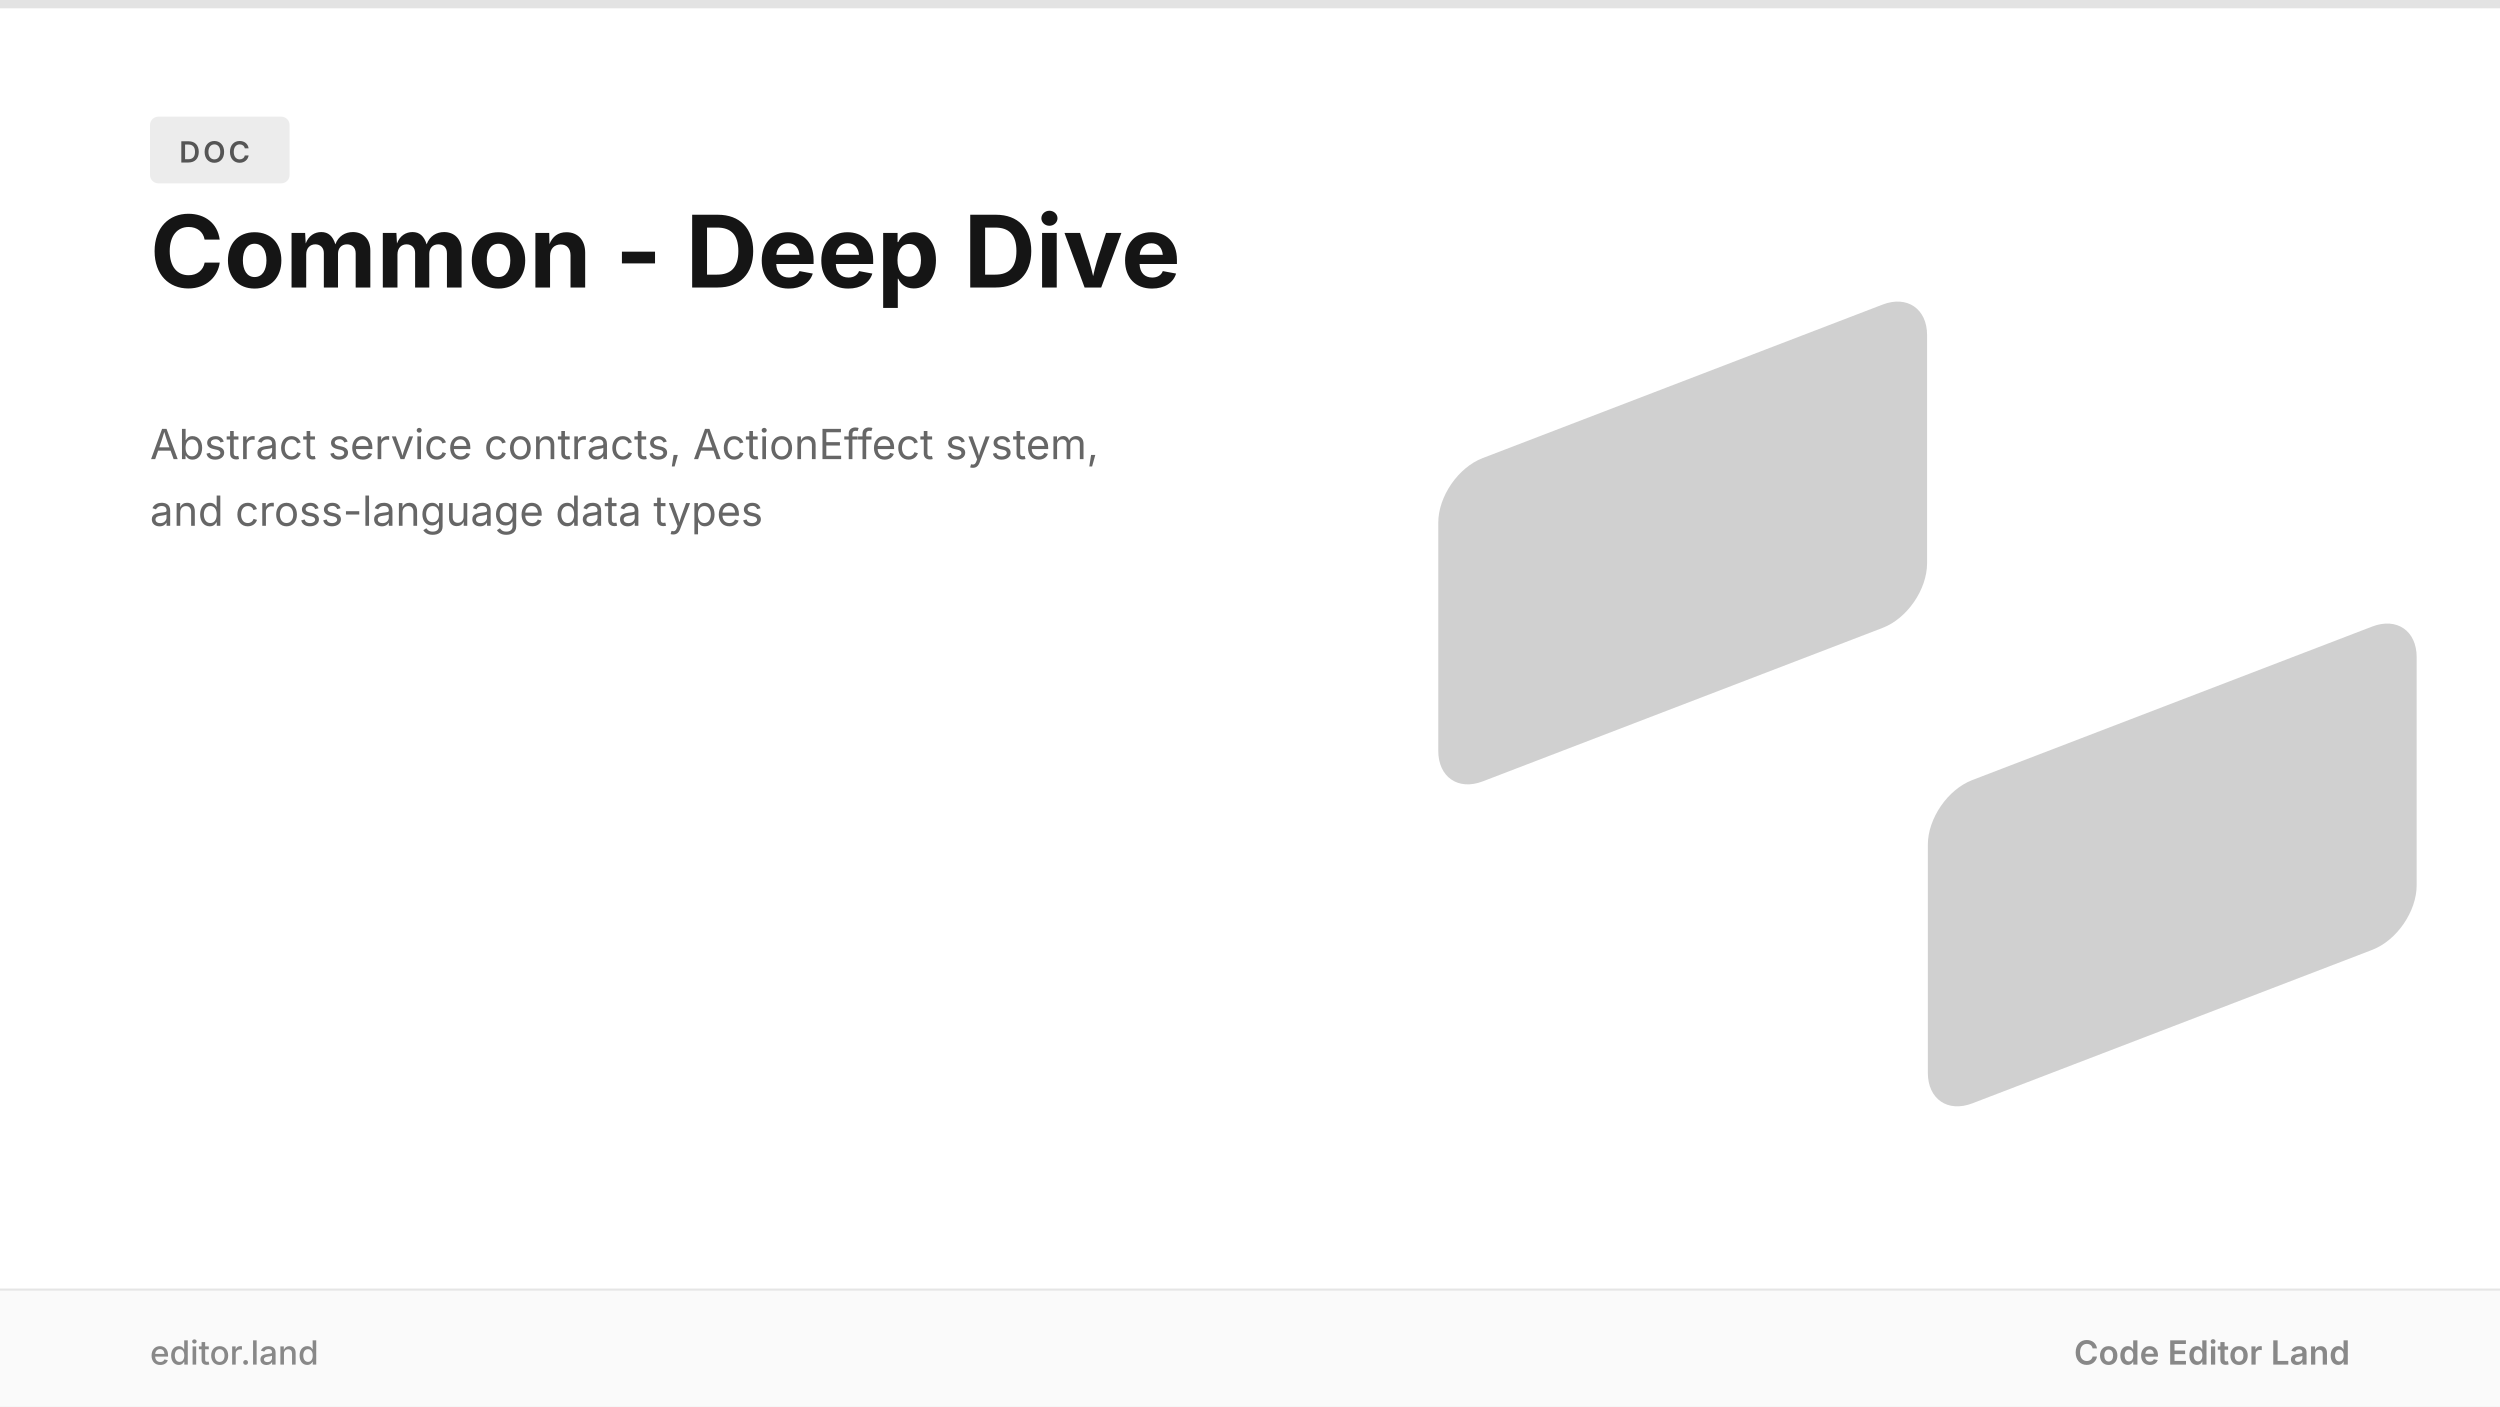
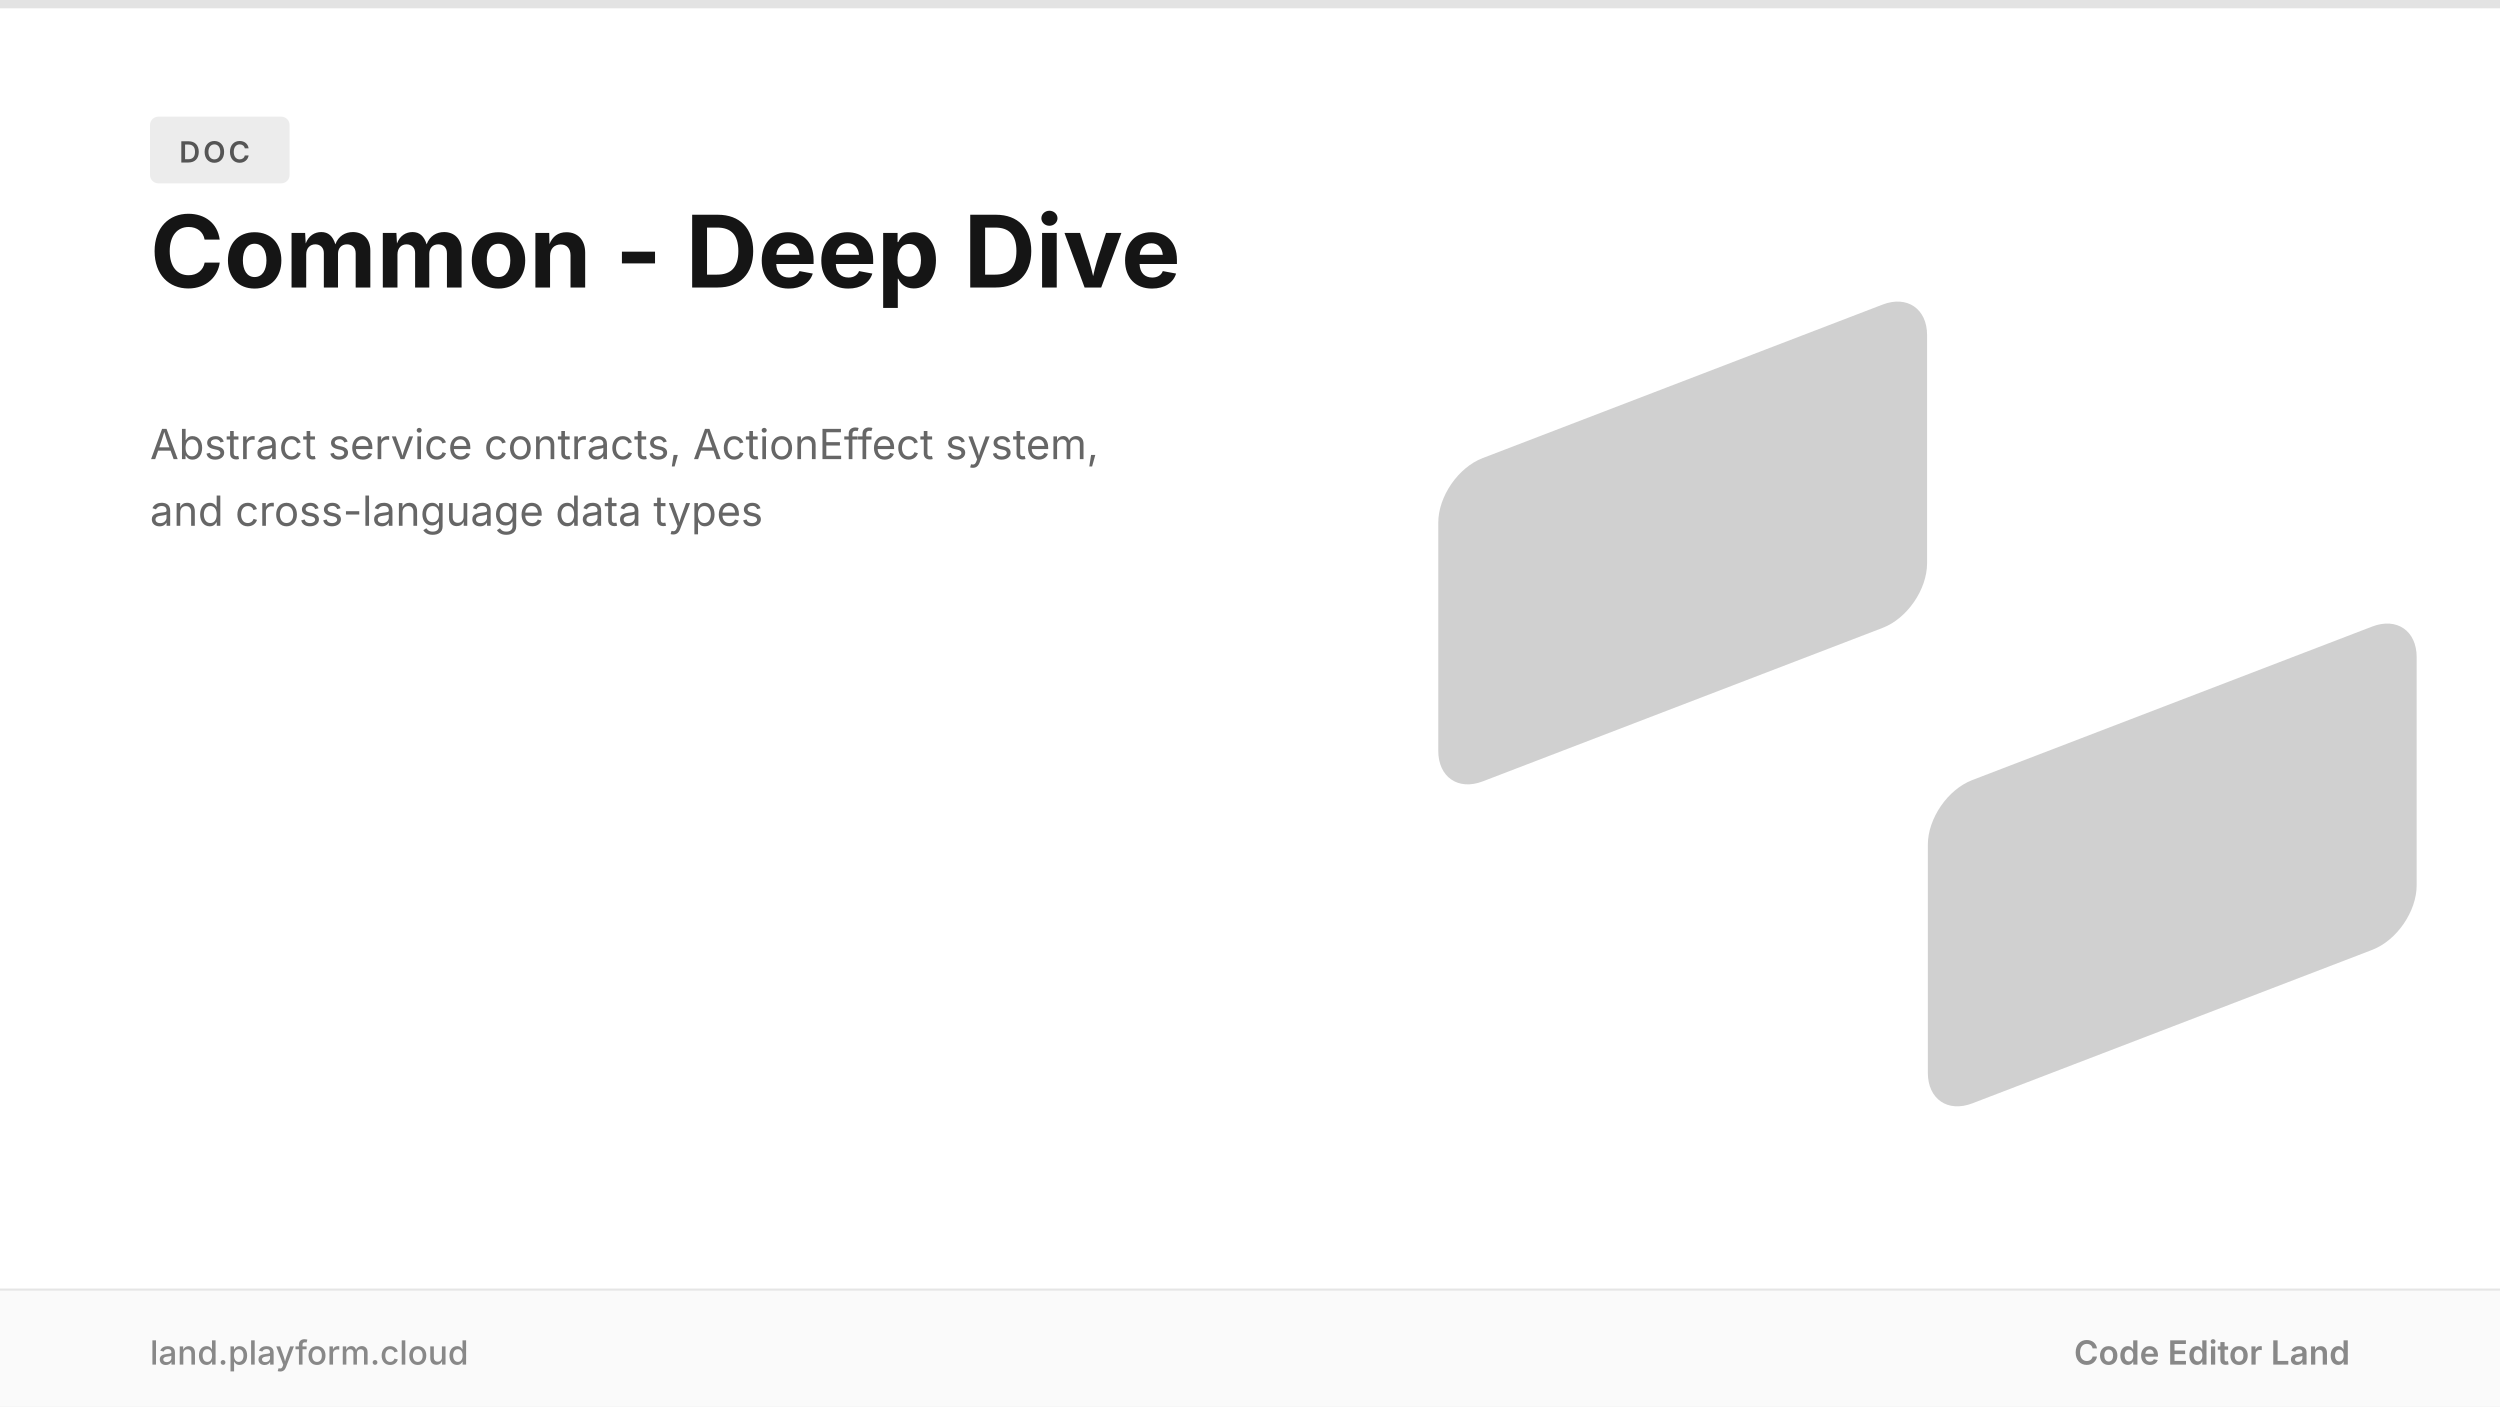
<svg xmlns="http://www.w3.org/2000/svg" width="1200" height="675" viewBox="0 0 1200 675">
  <path fill="#fff" d="M0 0h1200v675H0z" />
  <path fill="#151515" fill-opacity=".12" d="M0 0h1200v4H0z" />
  <rect width="1005.28" height="620.771" fill="#151515" fill-opacity=".2" rx="91.389" transform="matrix(-.2334 .08959 0 .25 925 138)" />
  <rect width="1005.28" height="620.771" fill="#151515" fill-opacity=".2" rx="91.389" transform="matrix(-.2334 .08959 0 .25 1160 292.55)" />
  <rect width="67" height="32" x="72" y="56" fill="#151515" fill-opacity=".08" rx="4" />
  <text x="86" y="78" fill="#555" font-family="system-ui, -apple-system, 'Segoe UI', sans-serif" font-size="14" font-weight="600" letter-spacing=".1em">DOC</text>
  <text x="72" y="138" fill="#151515" font-family="system-ui, -apple-system, 'Segoe UI', sans-serif" font-size="48" font-weight="700">Common - Deep Dive</text>
  <text x="72" y="220.4" fill="#666" font-family="system-ui, -apple-system, 'Segoe UI', sans-serif" font-size="20" font-weight="400">Abstract service contracts, ActionEffect system,</text>
  <text x="72" y="252.4" fill="#666" font-family="system-ui, -apple-system, 'Segoe UI', sans-serif" font-size="20" font-weight="400">and cross-language data types</text>
  <path fill="#fafafa" d="M0 619h1200v56H0z" />
  <path stroke="#e5e5e5" d="M0 619h1200" />
-   <text x="72" y="655" fill="#888" font-family="system-ui, -apple-system, 'Segoe UI', sans-serif" font-size="16" font-weight="500">editor.land</text>
+   <text x="72" y="655" fill="#888" font-family="system-ui, -apple-system, 'Segoe UI', sans-serif" font-size="16" font-weight="500">land.playform.cloud</text>
  <text x="1128" y="655" fill="#888" font-family="system-ui, -apple-system, 'Segoe UI', sans-serif" font-size="16" font-weight="600" text-anchor="end">Code Editor Land</text>
</svg>
